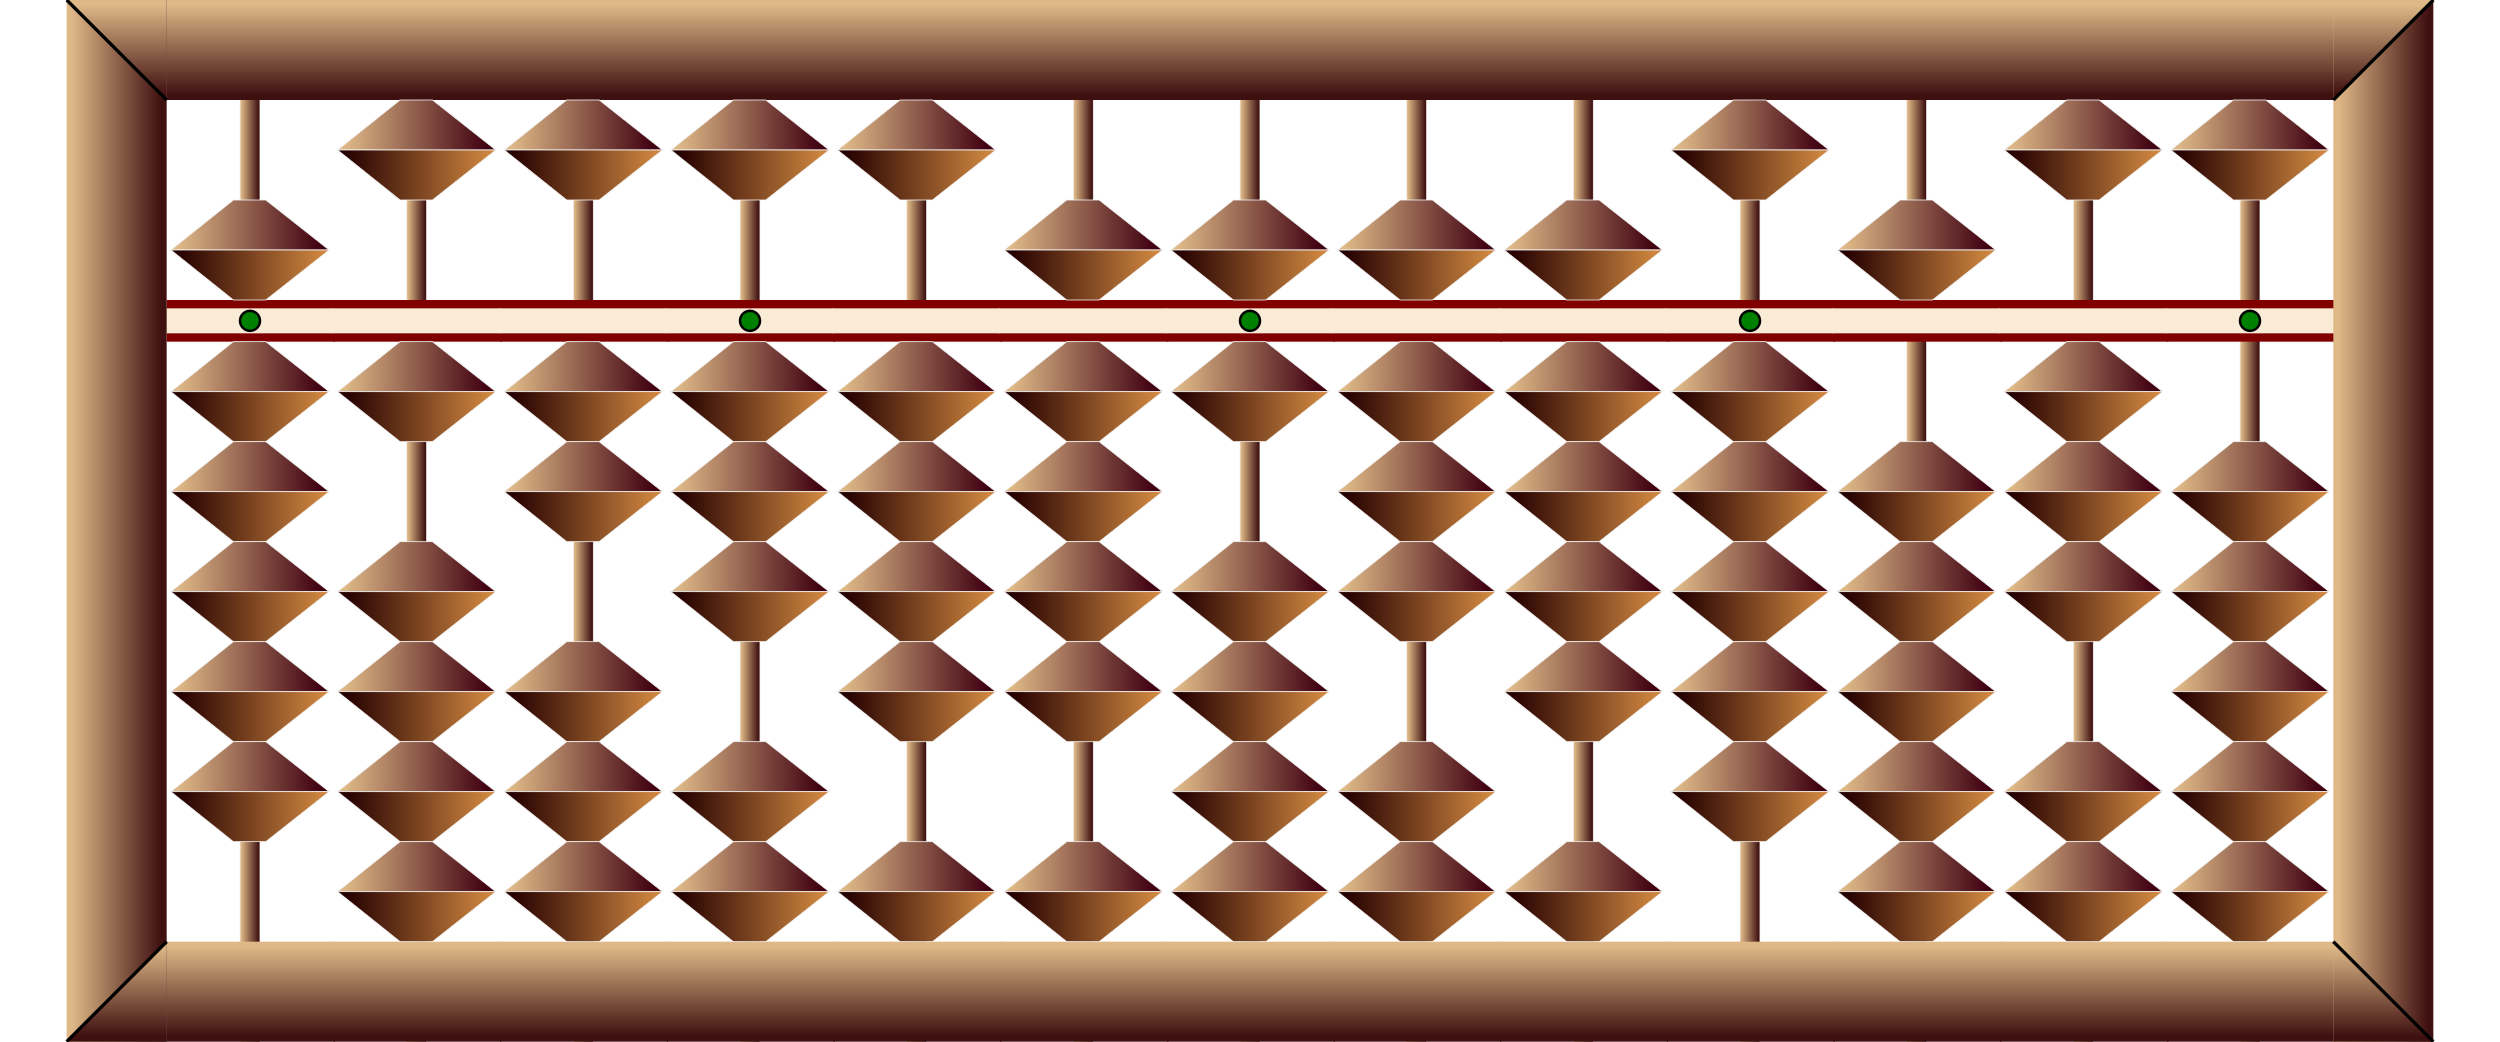
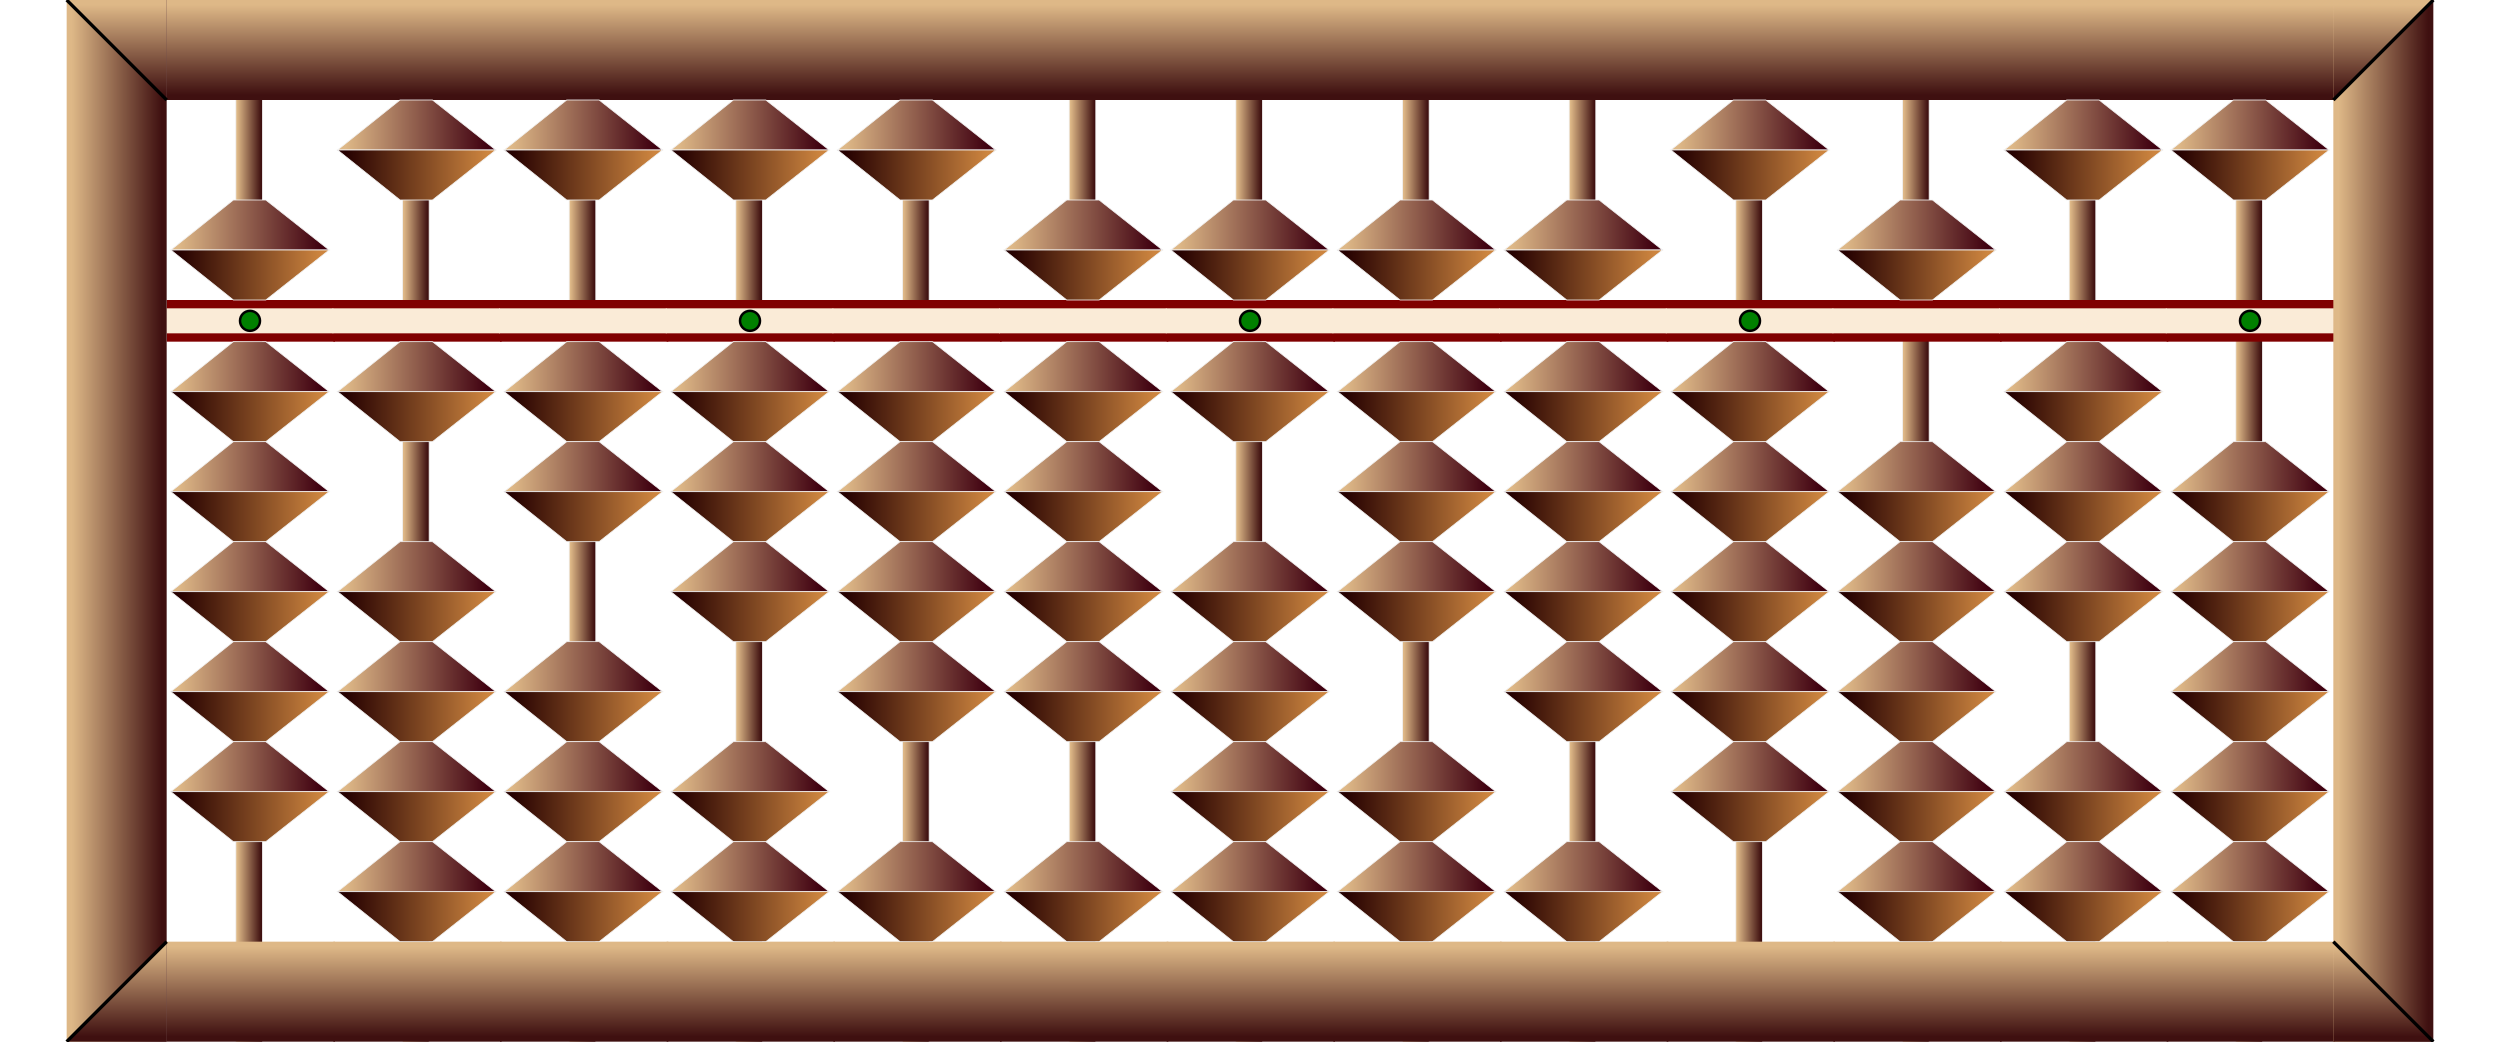
<svg xmlns="http://www.w3.org/2000/svg" x="0px" y="0px" width="750.0px" height="312.5px" viewBox="0 0 3000 1250">
+   <style>
+ .names {;
+ font: bold 80px mono;
+ fill: Gold;
+ }
+ </style>
  <defs>
    <radialGradient id="grad1" cx="50%" cy="50%" r="50%" fx="30%" fy="40%">
      <stop offset="0%" stop-color="antiquewhite" />
      <stop offset="80%" stop-color="Darkgreen" />
    </radialGradient>
    <linearGradient id="rodgrad">
      <stop offset="5%" stop-color="BurlyWood" />
      <stop offset="95%" stop-color="#3f1010" />
    </linearGradient>
-     <linearGradient id="rodgrad2" gradientTransform="rotate(90)">
+     <linearGradient id="framegrad">
+       <stop offset="5%" stop-color="BurlyWood" />
+       <stop offset="95%" stop-color="#3f1010" />
+     </linearGradient>
+     <linearGradient id="framegrad2" gradientTransform="rotate(90)">
      <stop offset="5%" stop-color="BurlyWood" />
      <stop offset="95%" stop-color="#3f1010" />
    </linearGradient>
    <linearGradient id="jap1">
      <stop offset="5%" stop-color="BurlyWood" />
      <stop offset="95%" stop-color="#3f0010" />
    </linearGradient>
    <linearGradient id="jap2">
      <stop offset="5%" stop-color="#250000" />
      <stop offset="95%" stop-color="Peru" />
    </linearGradient>
    <g id="bead">
      <polygon fill="url(#jap1)" stroke="#F2F2F2" points="80,0 5,60 195,60 119,0" />
      <polygon fill="url(#jap2)" stroke="#F2F2F2" points="119,120 195,60 5,60 80,120" />
    </g>
    <g id="bead2">
      <ellipse cx="100" cy="60" rx="90" ry="59.5" fill="url(#grad1)" stroke="#F2F2F2" />
    </g>
    <g id="frame">
-       <rect y="0" fill="url(#rodgrad2)" width="202" height="120" />
+       <rect y="0" fill="url(#framegrad2)" width="202" height="120" />
    </g>
    <g id="bar">
      <rect x="0" y="0" width="202" height="50" fill="Maroon" />
      <rect x="-1" y="10" fill="AntiqueWhite" width="202" height="30" />
    </g>
    <g id="bardot">
      <use href="#bar" />
      <circle cx="100" cy="25" r="12" stroke="black" stroke-width="3" fill="green" />
    </g>
  </defs>
-   <rect x="288" y="0.5" fill="url(#rodgrad)" stroke="#F2F2F2" width="24" height="1250" />
+   <rect x="283" y="0.5" fill="url(#rodgrad)" stroke="#F2F2F2" width="32" height="1250" />
  <use href="#frame" x="200" y="0" />
  <use href="#frame" x="200" y="1130" />
  <use href="#bardot" x="200" y="360" />
  <use href="#bead" x="200" y="240" />
  <use href="#bead" x="200" y="410" />
  <use href="#bead" x="200" y="530" />
  <use href="#bead" x="200" y="650" />
  <use href="#bead" x="200" y="770" />
  <use href="#bead" x="200" y="890" />
-   <rect x="488" y="0.5" fill="url(#rodgrad)" stroke="#F2F2F2" width="24" height="1250" />
+   <rect x="483" y="0.5" fill="url(#rodgrad)" stroke="#F2F2F2" width="32" height="1250" />
  <use href="#frame" x="400" y="0" />
  <use href="#frame" x="400" y="1130" />
  <use href="#bar" x="400" y="360" />
  <use href="#bead" x="400" y="120" />
  <use href="#bead" x="400" y="410" />
  <use href="#bead" x="400" y="650" />
  <use href="#bead" x="400" y="770" />
  <use href="#bead" x="400" y="890" />
  <use href="#bead" x="400" y="1010" />
-   <rect x="688" y="0.5" fill="url(#rodgrad)" stroke="#F2F2F2" width="24" height="1250" />
+   <rect x="683" y="0.5" fill="url(#rodgrad)" stroke="#F2F2F2" width="32" height="1250" />
  <use href="#frame" x="600" y="0" />
  <use href="#frame" x="600" y="1130" />
  <use href="#bar" x="600" y="360" />
  <use href="#bead" x="600" y="120" />
  <use href="#bead" x="600" y="410" />
  <use href="#bead" x="600" y="530" />
  <use href="#bead" x="600" y="770" />
  <use href="#bead" x="600" y="890" />
  <use href="#bead" x="600" y="1010" />
-   <rect x="888" y="0.5" fill="url(#rodgrad)" stroke="#F2F2F2" width="24" height="1250" />
+   <rect x="883" y="0.5" fill="url(#rodgrad)" stroke="#F2F2F2" width="32" height="1250" />
  <use href="#frame" x="800" y="0" />
  <use href="#frame" x="800" y="1130" />
  <use href="#bardot" x="800" y="360" />
  <use href="#bead" x="800" y="120" />
  <use href="#bead" x="800" y="410" />
  <use href="#bead" x="800" y="530" />
  <use href="#bead" x="800" y="650" />
  <use href="#bead" x="800" y="890" />
  <use href="#bead" x="800" y="1010" />
-   <rect x="1088" y="0.5" fill="url(#rodgrad)" stroke="#F2F2F2" width="24" height="1250" />
+   <rect x="1083" y="0.5" fill="url(#rodgrad)" stroke="#F2F2F2" width="32" height="1250" />
  <use href="#frame" x="1000" y="0" />
  <use href="#frame" x="1000" y="1130" />
  <use href="#bar" x="1000" y="360" />
  <use href="#bead" x="1000" y="120" />
  <use href="#bead" x="1000" y="410" />
  <use href="#bead" x="1000" y="530" />
  <use href="#bead" x="1000" y="650" />
  <use href="#bead" x="1000" y="770" />
  <use href="#bead" x="1000" y="1010" />
-   <rect x="1288" y="0.5" fill="url(#rodgrad)" stroke="#F2F2F2" width="24" height="1250" />
+   <rect x="1283" y="0.5" fill="url(#rodgrad)" stroke="#F2F2F2" width="32" height="1250" />
  <use href="#frame" x="1200" y="0" />
  <use href="#frame" x="1200" y="1130" />
  <use href="#bar" x="1200" y="360" />
  <use href="#bead" x="1200" y="240" />
  <use href="#bead" x="1200" y="410" />
  <use href="#bead" x="1200" y="530" />
  <use href="#bead" x="1200" y="650" />
  <use href="#bead" x="1200" y="770" />
  <use href="#bead" x="1200" y="1010" />
-   <rect x="1488" y="0.5" fill="url(#rodgrad)" stroke="#F2F2F2" width="24" height="1250" />
+   <rect x="1483" y="0.5" fill="url(#rodgrad)" stroke="#F2F2F2" width="32" height="1250" />
  <use href="#frame" x="1400" y="0" />
  <use href="#frame" x="1400" y="1130" />
  <use href="#bardot" x="1400" y="360" />
  <use href="#bead" x="1400" y="240" />
  <use href="#bead" x="1400" y="410" />
  <use href="#bead" x="1400" y="650" />
  <use href="#bead" x="1400" y="770" />
  <use href="#bead" x="1400" y="890" />
  <use href="#bead" x="1400" y="1010" />
-   <rect x="1688" y="0.5" fill="url(#rodgrad)" stroke="#F2F2F2" width="24" height="1250" />
+   <rect x="1683" y="0.5" fill="url(#rodgrad)" stroke="#F2F2F2" width="32" height="1250" />
  <use href="#frame" x="1600" y="0" />
  <use href="#frame" x="1600" y="1130" />
  <use href="#bar" x="1600" y="360" />
  <use href="#bead" x="1600" y="240" />
  <use href="#bead" x="1600" y="410" />
  <use href="#bead" x="1600" y="530" />
  <use href="#bead" x="1600" y="650" />
  <use href="#bead" x="1600" y="890" />
  <use href="#bead" x="1600" y="1010" />
-   <rect x="1888" y="0.5" fill="url(#rodgrad)" stroke="#F2F2F2" width="24" height="1250" />
+   <rect x="1883" y="0.5" fill="url(#rodgrad)" stroke="#F2F2F2" width="32" height="1250" />
  <use href="#frame" x="1800" y="0" />
  <use href="#frame" x="1800" y="1130" />
  <use href="#bar" x="1800" y="360" />
  <use href="#bead" x="1800" y="240" />
  <use href="#bead" x="1800" y="410" />
  <use href="#bead" x="1800" y="530" />
  <use href="#bead" x="1800" y="650" />
  <use href="#bead" x="1800" y="770" />
  <use href="#bead" x="1800" y="1010" />
-   <rect x="2088" y="0.5" fill="url(#rodgrad)" stroke="#F2F2F2" width="24" height="1250" />
+   <rect x="2083" y="0.5" fill="url(#rodgrad)" stroke="#F2F2F2" width="32" height="1250" />
  <use href="#frame" x="2000" y="0" />
  <use href="#frame" x="2000" y="1130" />
  <use href="#bardot" x="2000" y="360" />
  <use href="#bead" x="2000" y="120" />
  <use href="#bead" x="2000" y="410" />
  <use href="#bead" x="2000" y="530" />
  <use href="#bead" x="2000" y="650" />
  <use href="#bead" x="2000" y="770" />
  <use href="#bead" x="2000" y="890" />
-   <rect x="2288" y="0.5" fill="url(#rodgrad)" stroke="#F2F2F2" width="24" height="1250" />
+   <rect x="2283" y="0.5" fill="url(#rodgrad)" stroke="#F2F2F2" width="32" height="1250" />
  <use href="#frame" x="2200" y="0" />
  <use href="#frame" x="2200" y="1130" />
  <use href="#bar" x="2200" y="360" />
  <use href="#bead" x="2200" y="240" />
  <use href="#bead" x="2200" y="530" />
  <use href="#bead" x="2200" y="650" />
  <use href="#bead" x="2200" y="770" />
  <use href="#bead" x="2200" y="890" />
  <use href="#bead" x="2200" y="1010" />
-   <rect x="2488" y="0.5" fill="url(#rodgrad)" stroke="#F2F2F2" width="24" height="1250" />
+   <rect x="2483" y="0.5" fill="url(#rodgrad)" stroke="#F2F2F2" width="32" height="1250" />
  <use href="#frame" x="2400" y="0" />
  <use href="#frame" x="2400" y="1130" />
  <use href="#bar" x="2400" y="360" />
  <use href="#bead" x="2400" y="120" />
  <use href="#bead" x="2400" y="410" />
  <use href="#bead" x="2400" y="530" />
  <use href="#bead" x="2400" y="650" />
  <use href="#bead" x="2400" y="890" />
  <use href="#bead" x="2400" y="1010" />
-   <rect x="2688" y="0.5" fill="url(#rodgrad)" stroke="#F2F2F2" width="24" height="1250" />
+   <rect x="2683" y="0.5" fill="url(#rodgrad)" stroke="#F2F2F2" width="32" height="1250" />
  <use href="#frame" x="2600" y="0" />
  <use href="#frame" x="2600" y="1130" />
  <use href="#bardot" x="2600" y="360" />
  <use href="#bead" x="2600" y="120" />
  <use href="#bead" x="2600" y="530" />
  <use href="#bead" x="2600" y="650" />
  <use href="#bead" x="2600" y="770" />
  <use href="#bead" x="2600" y="890" />
  <use href="#bead" x="2600" y="1010" />
-   <rect x="80" y="0" fill="url(#rodgrad)" width="120" height="1250" />
-   <polygon fill="url(#rodgrad2)" points="80,0 200,120 200,0" />
+   <rect x="80" y="0" fill="url(#framegrad)" width="120" height="1250" />
+   <polygon fill="url(#framegrad2)" points="80,0 200,120 200,0" />
  <line x1="80" y1="0" x2="200" y2="120" stroke="black" stroke-width="4" />
-   <polygon fill="url(#rodgrad2)" points="80,1250      200,1130 200,1250" />
+   <polygon fill="url(#framegrad2)" points="80,1250      200,1130 200,1250" />
  <line x1="80" y1="1250" x2="200" y2="1130" stroke="black" stroke-width="4" />
-   <rect x="2800" y="0" fill="url(#rodgrad)" width="120" height="1250" />
-   <polygon fill="url(#rodgrad2)" points="2800,120      2920,0 2800,0" />
+   <rect x="2800" y="0" fill="url(#framegrad)" width="120" height="1250" />
+   <polygon fill="url(#framegrad2)" points="2800,120      2920,0 2800,0" />
  <line x1="2800" y1="120" x2="2920" y2="0" stroke="black" stroke-width="4" />
-   <polygon fill="url(#rodgrad2)" points="2800,     1130 2920,1250 2800,1250" />
+   <polygon fill="url(#framegrad2)" points="2800,     1130 2920,1250 2800,1250" />
  <line x1="2800" y1="1130" x2="2920" y2="1250" stroke="black" stroke-width="4" />
</svg>
